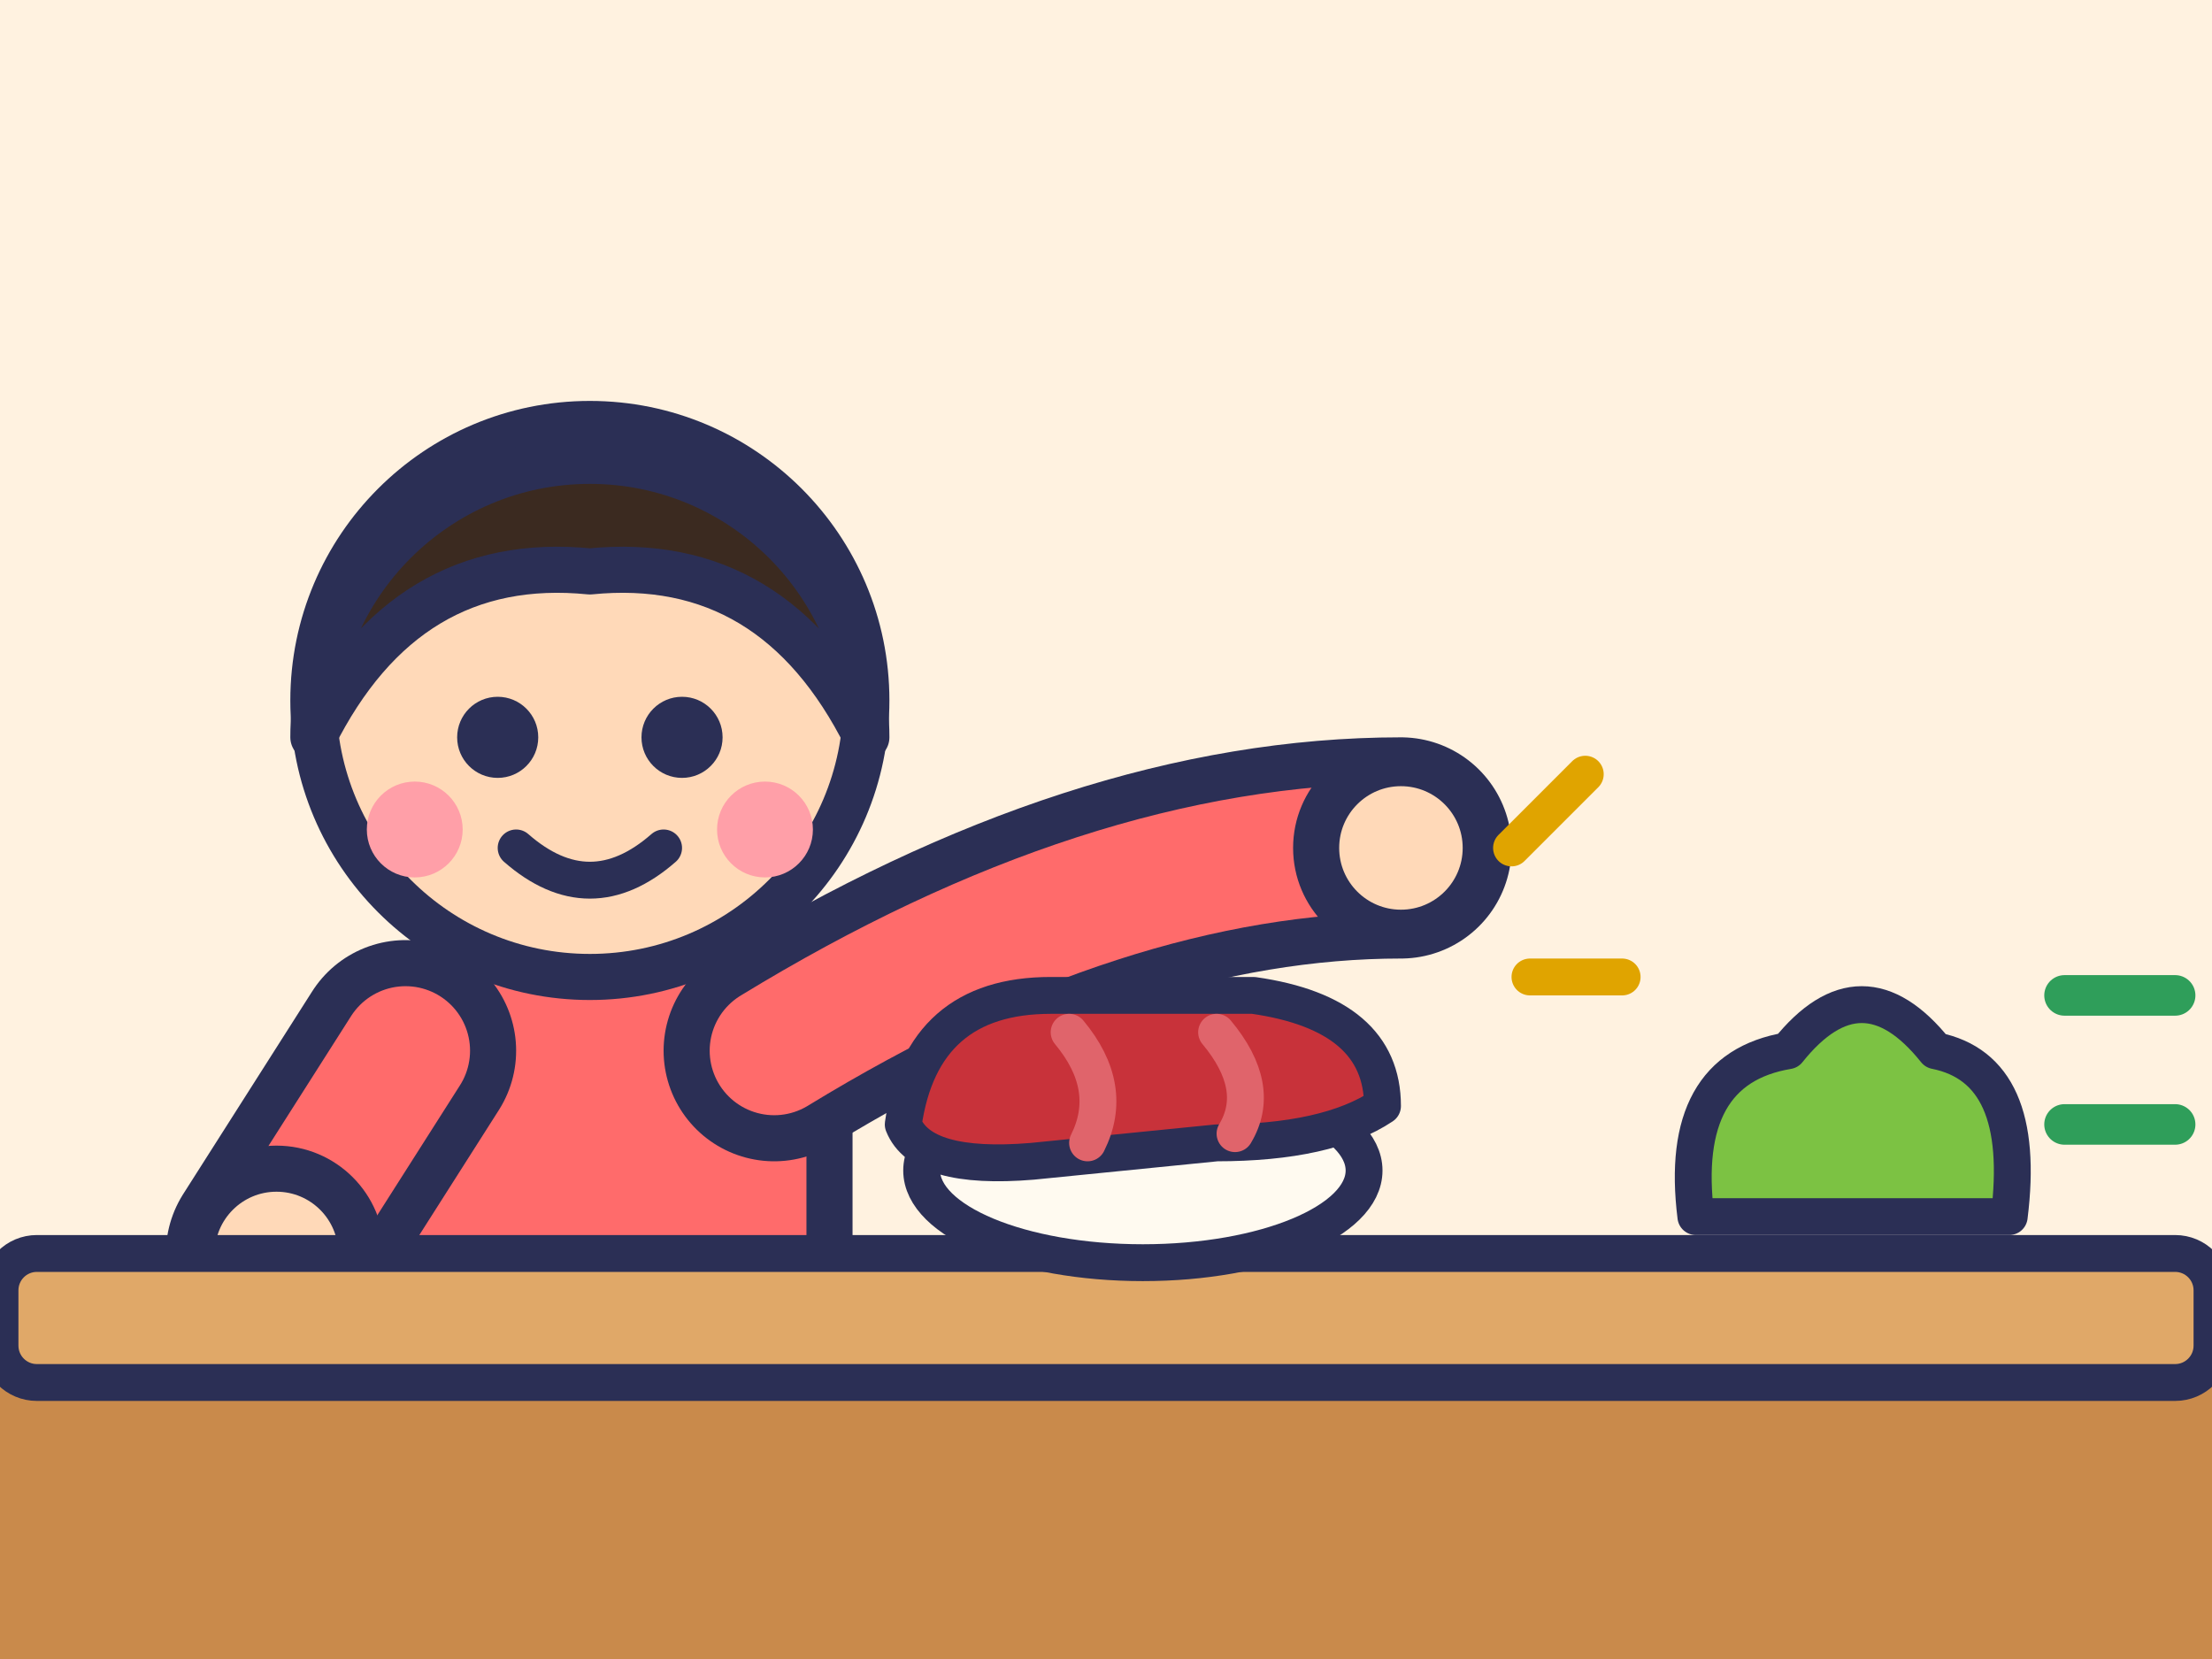
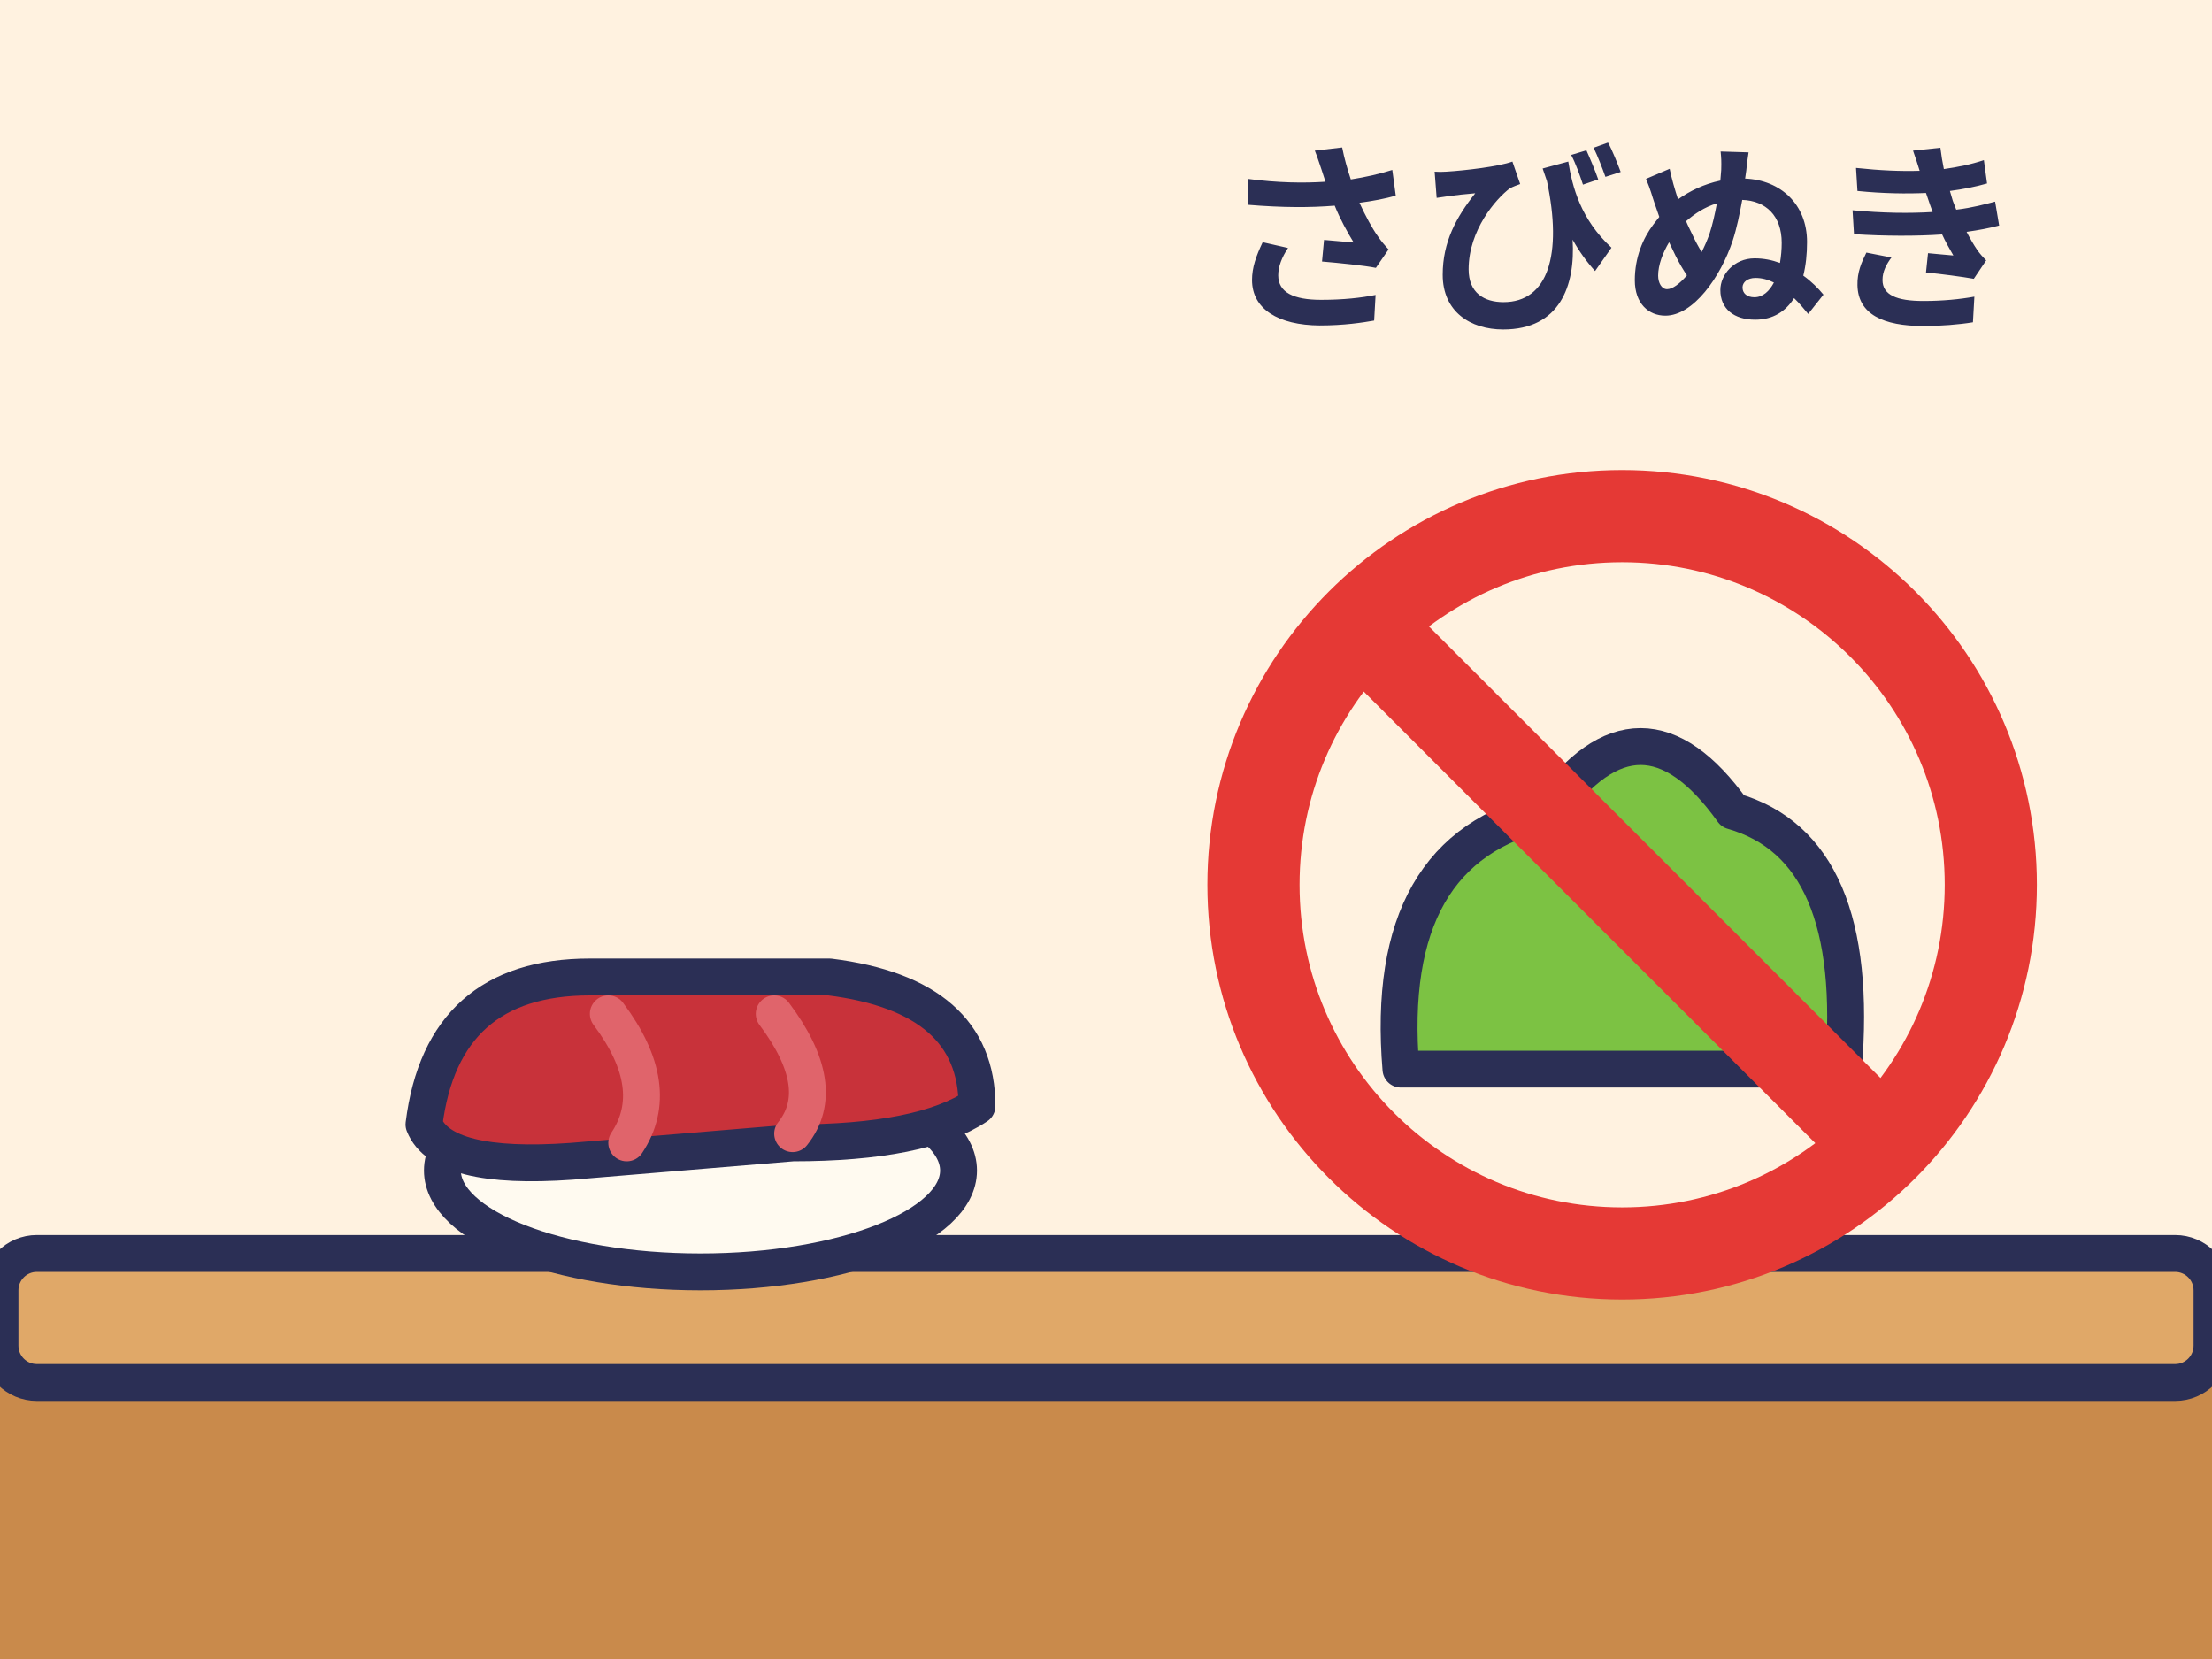
- <svg xmlns="http://www.w3.org/2000/svg" viewBox="0 0 120 90" role="img" aria-label="A child at a sushi counter pushes the green wasabi away: no wasabi, please">
+ <svg xmlns="http://www.w3.org/2000/svg" viewBox="0 0 120 90" role="img" aria-label="Sushi on a counter, the green wasabi crossed out with a red circle: no wasabi, please">
  <rect width="120" height="90" fill="#fff2e0" />
-   <g transform="translate(32 88) scale(1.0)">
-     <path d="M-6 -14 L-6 -6" fill="none" stroke="#2b2f55" stroke-width="12.0" stroke-linecap="round" stroke-linejoin="round" />
-     <path d="M-6 -14 L-6 -6" fill="none" stroke="#3d5a99" stroke-width="7" stroke-linecap="round" stroke-linejoin="round" />
-     <path d="M6 -14 L6 -6" fill="none" stroke="#2b2f55" stroke-width="12.0" stroke-linecap="round" stroke-linejoin="round" />
-     <path d="M6 -14 L6 -6" fill="none" stroke="#3d5a99" stroke-width="7" stroke-linecap="round" stroke-linejoin="round" />
-     <ellipse cx="-7.5" cy="-3.5" rx="6.5" ry="3.8" fill="#6b4a35" stroke="#2b2f55" stroke-width="2.5" />
-     <ellipse cx="7.5" cy="-3.5" rx="6.5" ry="3.8" fill="#6b4a35" stroke="#2b2f55" stroke-width="2.5" />
-     <rect x="-13" y="-37" width="26" height="26" rx="9" fill="#ff6b6b" stroke="#2b2f55" stroke-width="2.5" />
-     <g transform="translate(0 -50) rotate(0)">
-       <circle r="15" fill="#ffd9b8" stroke="#2b2f55" stroke-width="2.5" />
-       <path d="M-15 2 A15 15 0 1 1 15 2 Q10 -8 0 -7 Q-10 -8 -15 2Z" fill="#3b2a20" stroke="#2b2f55" stroke-width="2.5" stroke-linejoin="round" />
-       <circle cx="-5" cy="2" r="2.2" fill="#2b2f55" />
-       <circle cx="5" cy="2" r="2.2" fill="#2b2f55" />
-       <circle cx="-9.5" cy="7" r="2.6" fill="#ff9fa8" />
-       <circle cx="9.5" cy="7" r="2.6" fill="#ff9fa8" />
-       <path d="M-4 8 Q0 11.5 4 8" fill="none" stroke="#2b2f55" stroke-width="2" stroke-linecap="round" />
-     </g>
-     <path d="M-10 -31 L-17 -20" fill="none" stroke="#2b2f55" stroke-width="12.0" stroke-linecap="round" stroke-linejoin="round" />
-     <path d="M-10 -31 L-17 -20" fill="none" stroke="#ff6b6b" stroke-width="7" stroke-linecap="round" stroke-linejoin="round" />
-     <circle cx="-17" cy="-20" r="4.6" fill="#ffd9b8" stroke="#2b2f55" stroke-width="2.5" />
-     <path d="M10 -31 Q28 -42 44 -42" fill="none" stroke="#2b2f55" stroke-width="12.0" stroke-linecap="round" stroke-linejoin="round" />
-     <path d="M10 -31 Q28 -42 44 -42" fill="none" stroke="#ff6b6b" stroke-width="7" stroke-linecap="round" stroke-linejoin="round" />
-     <circle cx="44" cy="-42" r="4.6" fill="#ffd9b8" stroke="#2b2f55" stroke-width="2.5" />
-   </g>
  <rect x="0" y="72" width="120" height="18" fill="#c98a4b" />
  <rect x="0" y="68" width="120" height="7" rx="2" fill="#e0a868" stroke="#2b2f55" stroke-width="2" />
-   <ellipse cx="62" cy="63.5" rx="12" ry="5" fill="#fffaf0" stroke="#2b2f55" stroke-width="2" />
-   <path d="M49 61 Q50 54 57 54 L68 54 Q75 55 75 60 Q72 62 66 62 L56 63 Q50 63.5 49 61Z" fill="#c8323a" stroke="#2b2f55" stroke-width="2" stroke-linejoin="round" />
-   <path d="M58 56 Q60.5 59 59 62 M66 56 Q68.5 59 67 61.5" fill="none" stroke="#e0646b" stroke-width="2" stroke-linecap="round" />
-   <path d="M92 66 Q91 58 97 57 Q101 52 105 57 Q110 58 109 66Z" fill="#7cc243" stroke="#2b2f55" stroke-width="2" stroke-linejoin="round" />
-   <g fill="none" stroke="#2f9e5a" stroke-width="2.2" stroke-linecap="round">
-     <path d="M112 54 H118 M112 61 H118" />
-   </g>
-   <path d="M82 46 L86 42 M83 53 H88" stroke="#e0a400" stroke-width="2" stroke-linecap="round" />
+   <ellipse cx="38" cy="63.5" rx="14" ry="5.5" fill="#fffaf0" stroke="#2b2f55" stroke-width="2" />
+   <path d="M23 61 Q24 53 32 53 L45 53 Q53 54 53 60 Q50 62 43 62 L31 63 Q24 63.5 23 61Z" fill="#c8323a" stroke="#2b2f55" stroke-width="2" stroke-linejoin="round" />
+   <path d="M33 55 Q36 59 34 62 M42 55 Q45 59 43 61.5" fill="none" stroke="#e0646b" stroke-width="2" stroke-linecap="round" />
+   <path d="M76 58 Q75 46 84 44 Q89 37 94 44 Q101 46 100 58Z" fill="#7cc243" stroke="#2b2f55" stroke-width="2" stroke-linejoin="round" />
+   <circle cx="88" cy="48" r="20" fill="none" stroke="#e53935" stroke-width="5" />
+   <path d="M74 34 L102 62" stroke="#e53935" stroke-width="5" stroke-linecap="round" />
+   <text x="88" y="17" font-family="Noto Sans JP, Hiragino Sans, Yu Gothic, sans-serif" font-weight="700" text-anchor="middle" font-size="11" fill="#2b2f55">さびぬき</text>
</svg>
